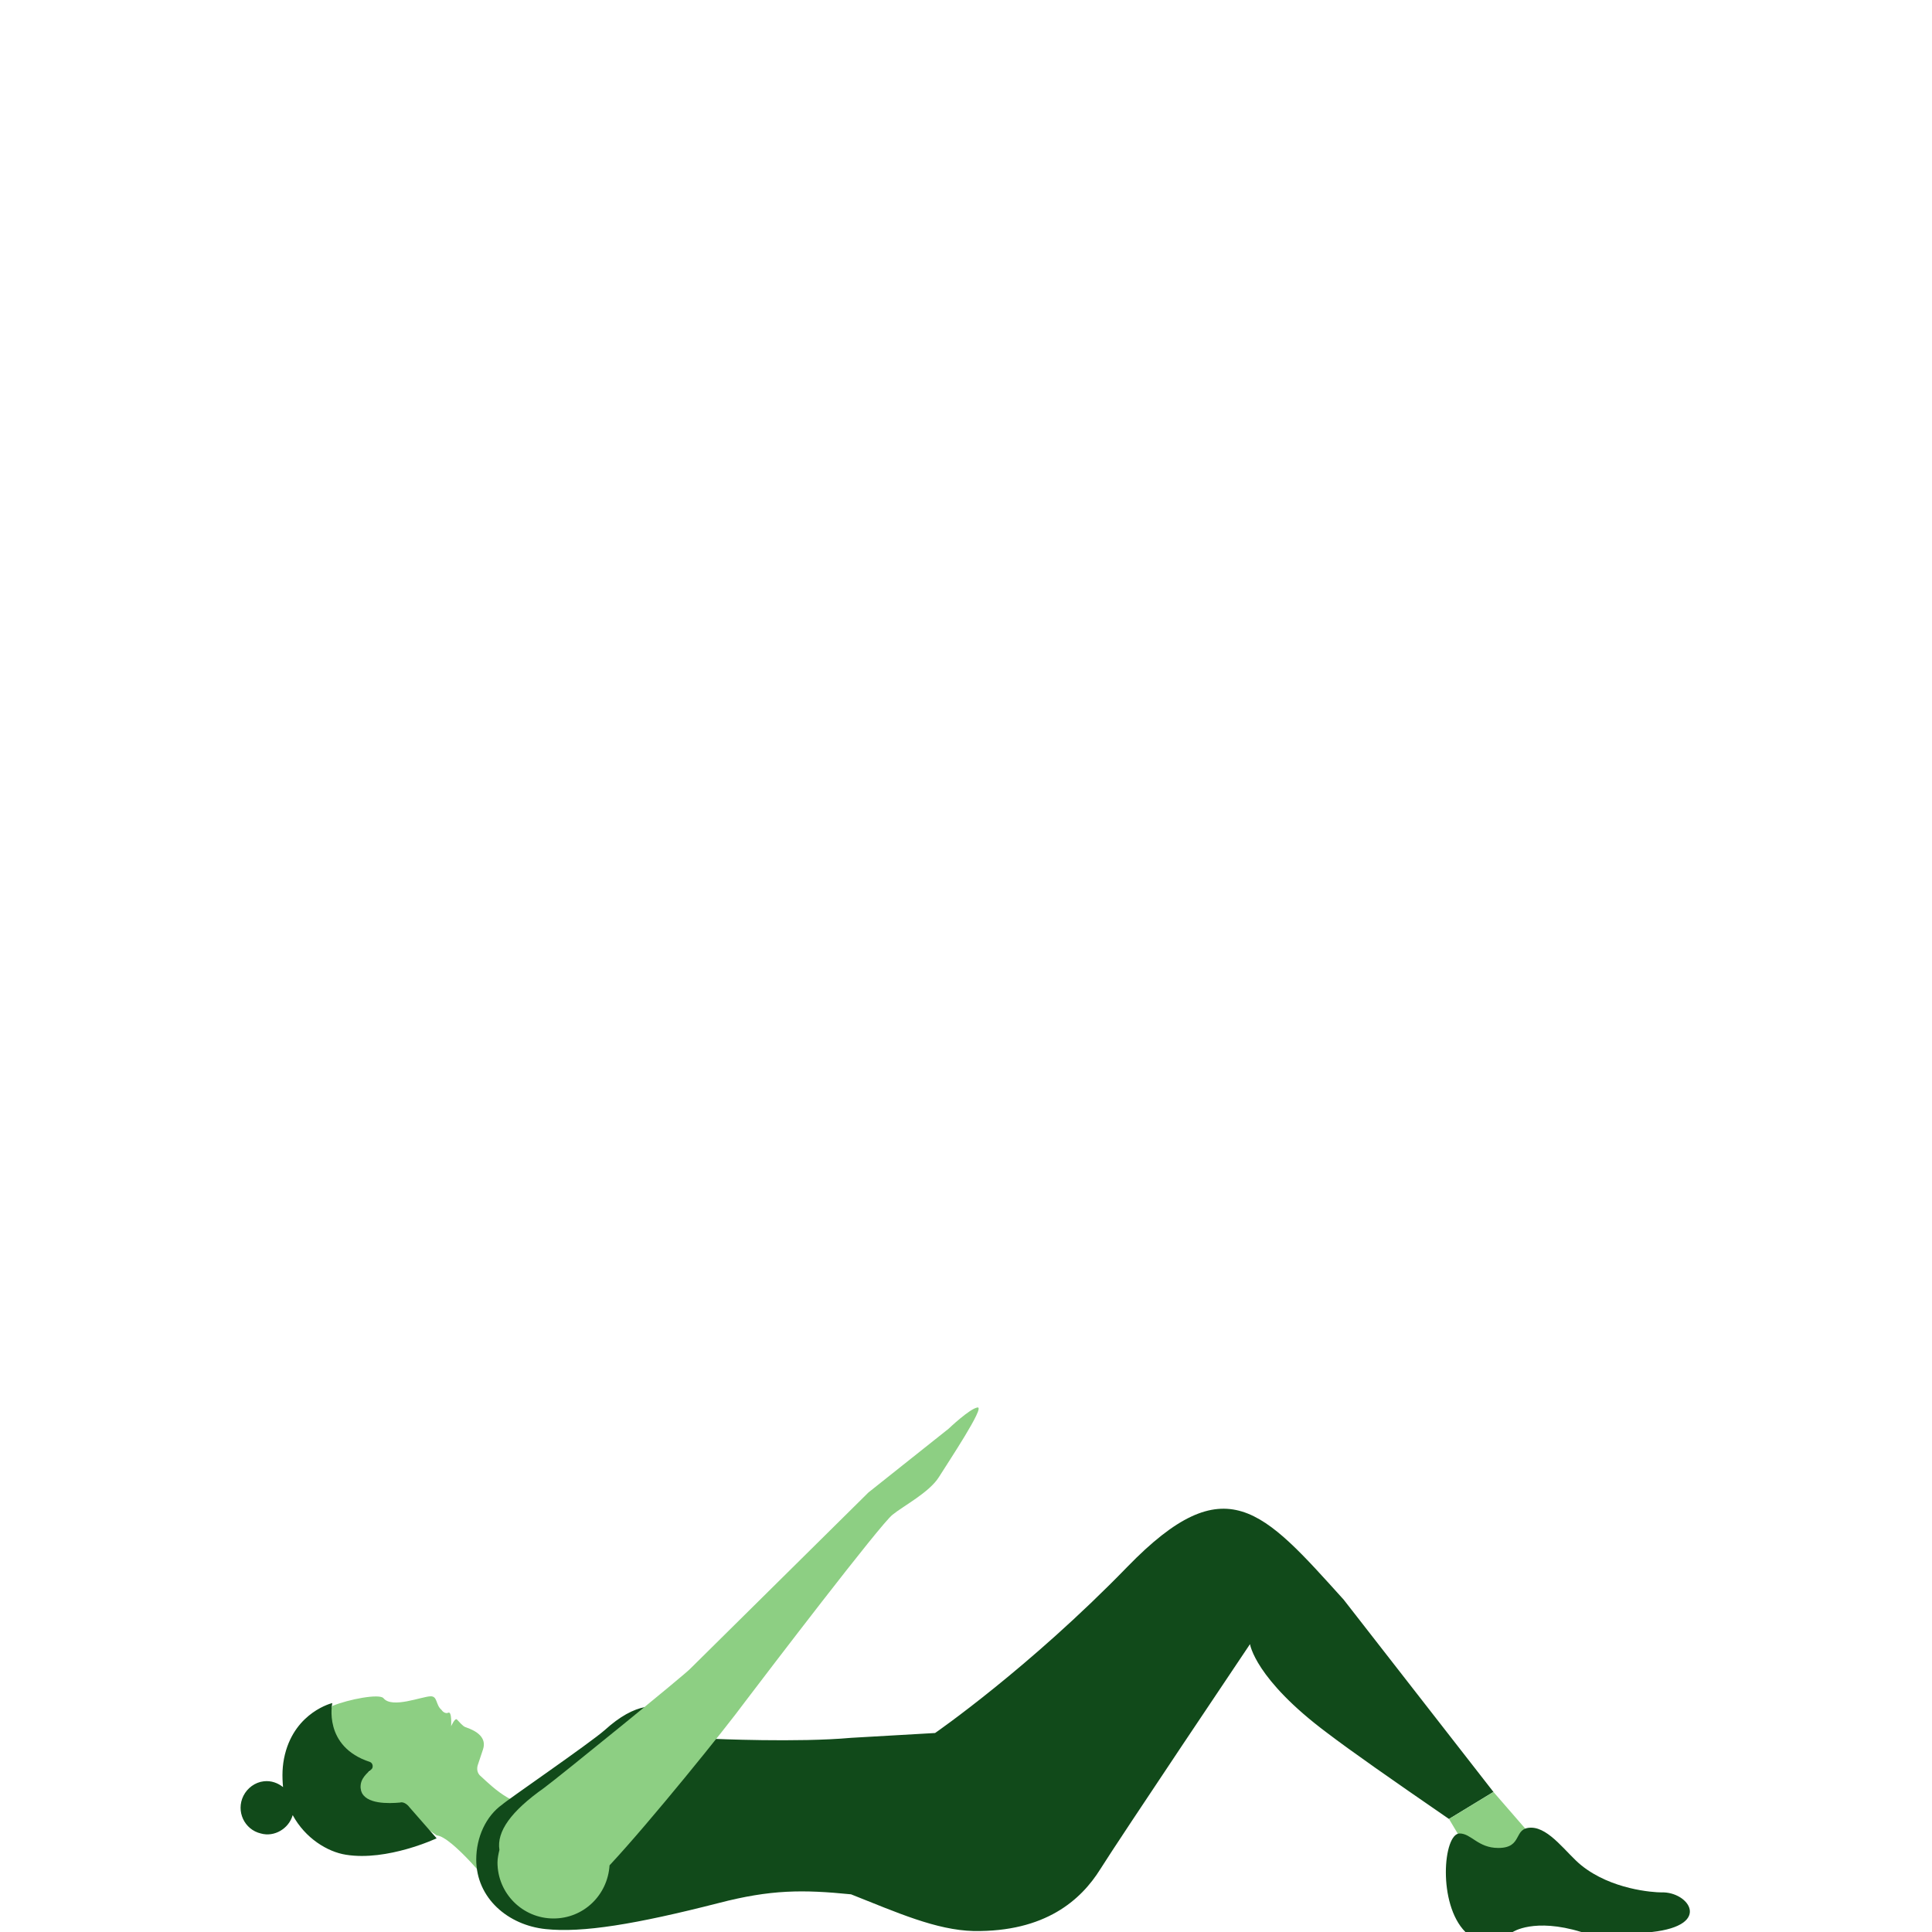
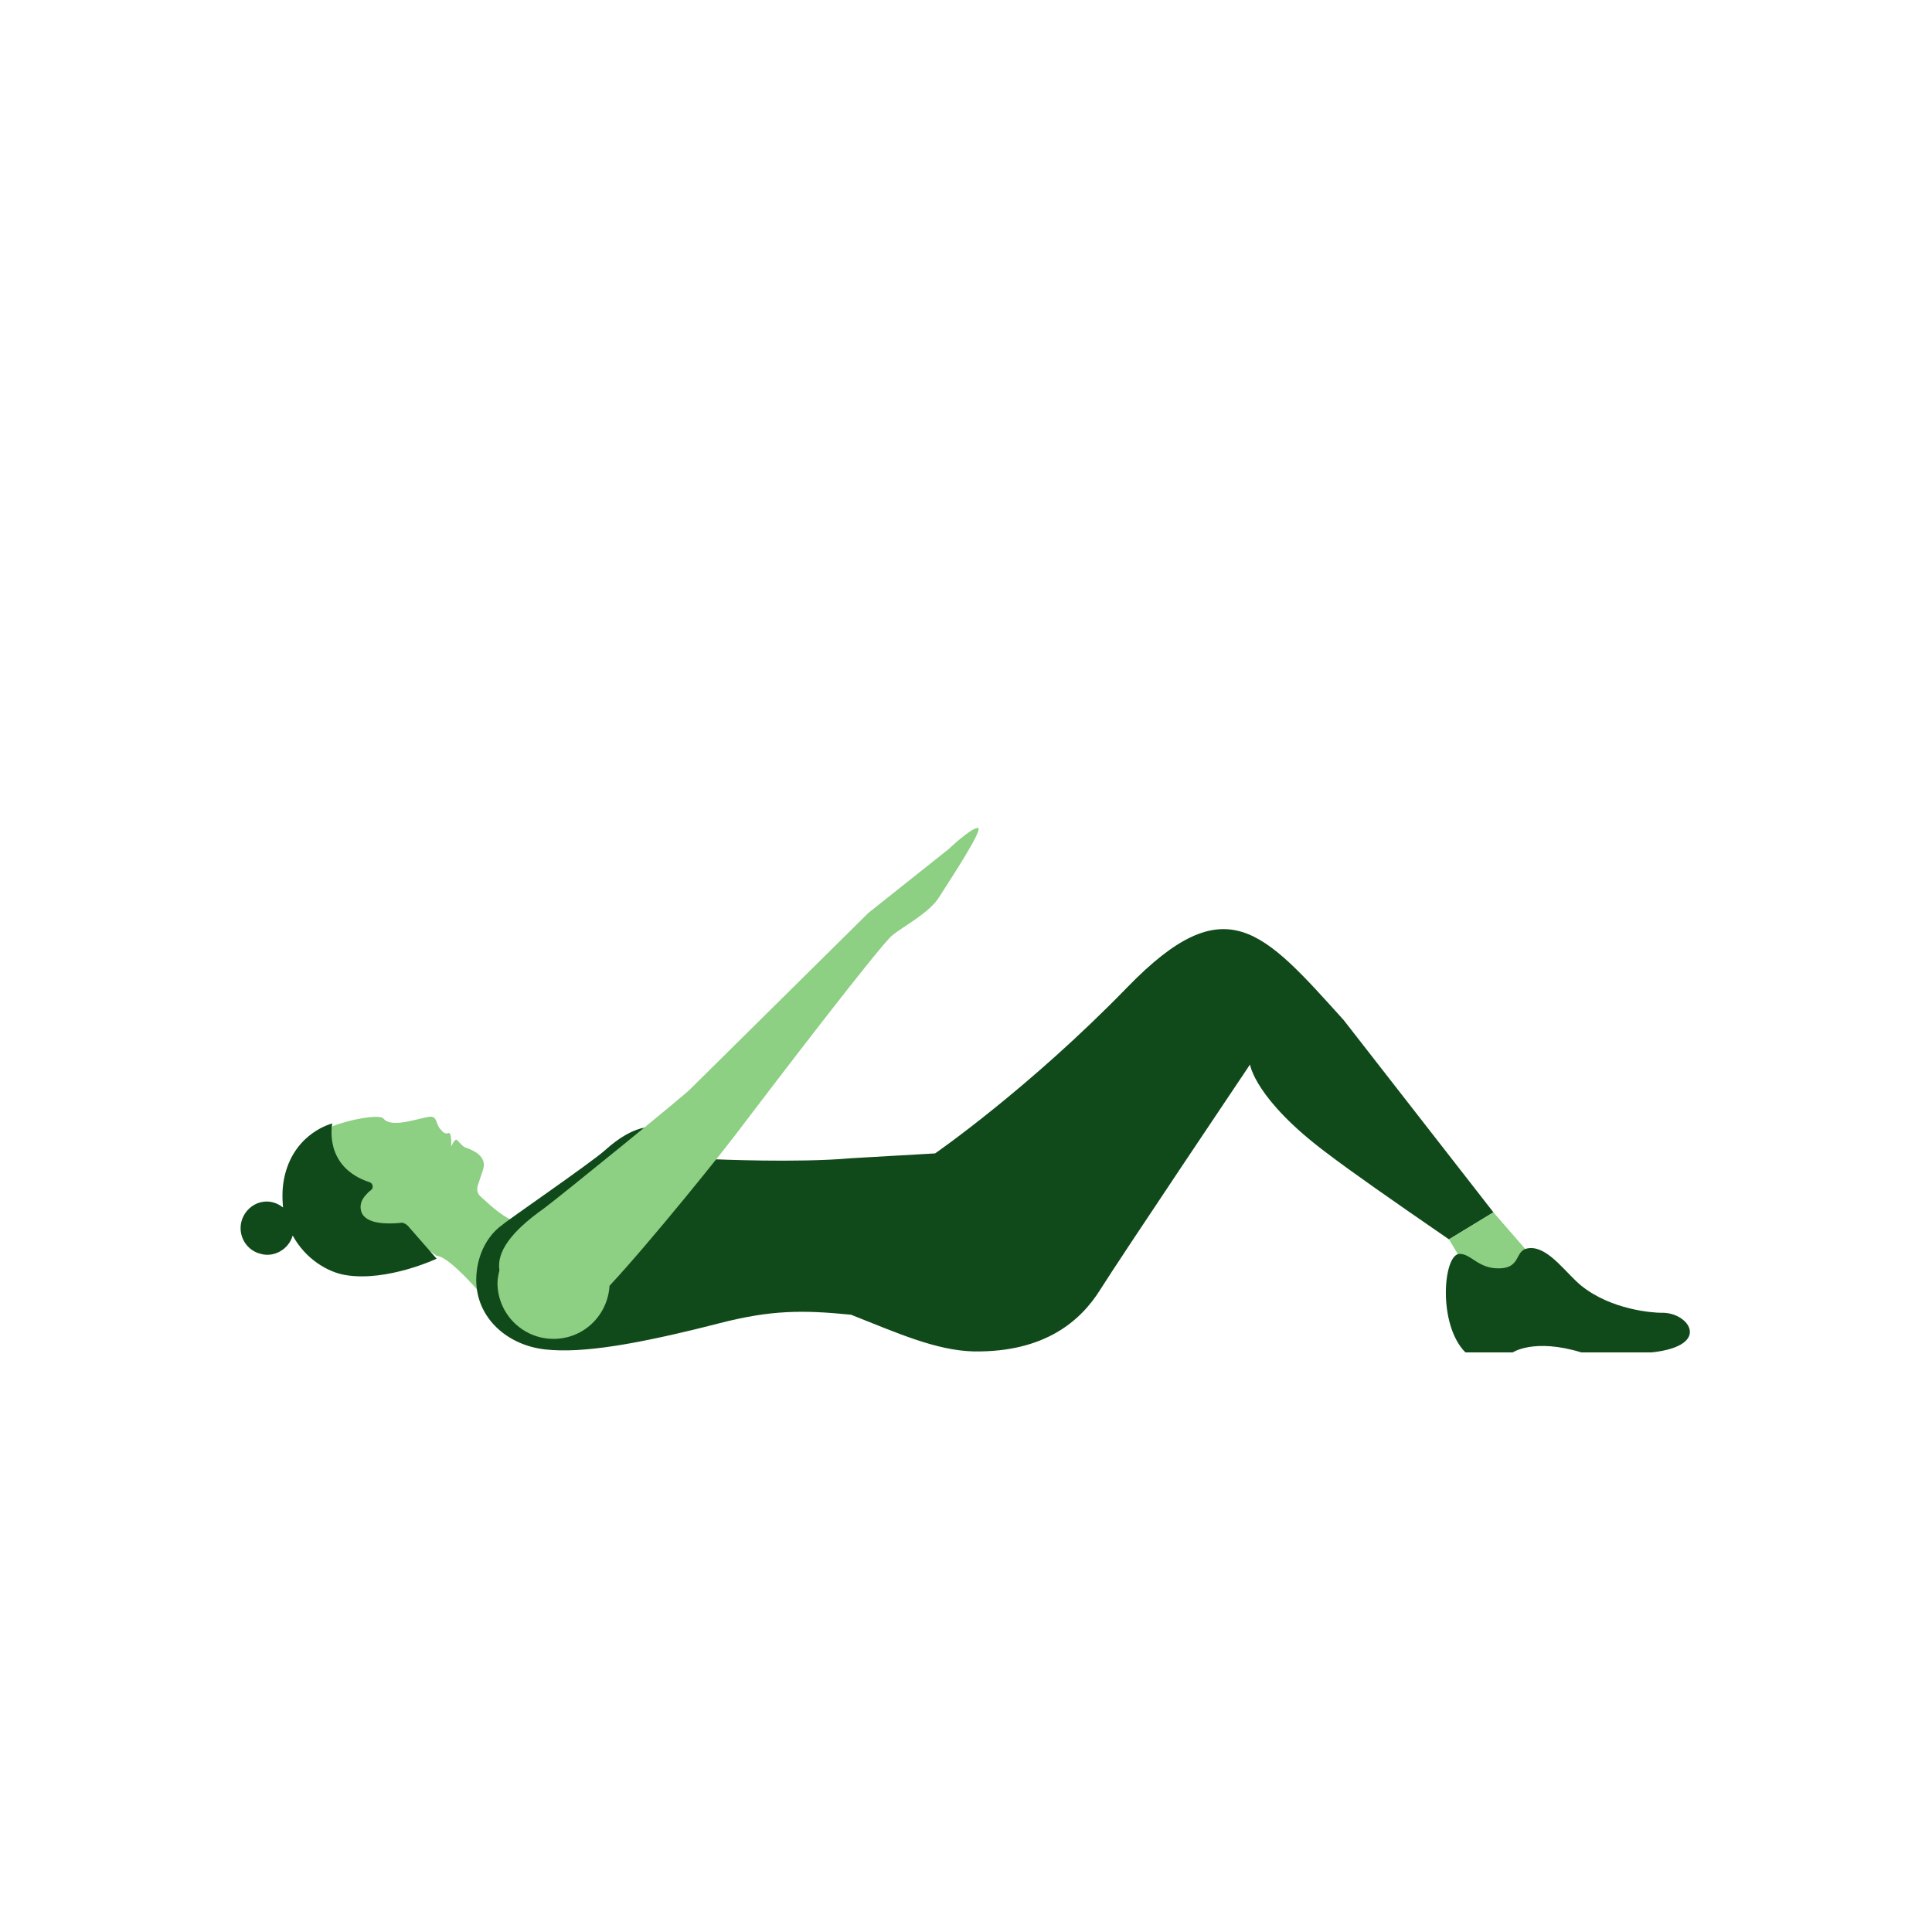
- <svg xmlns="http://www.w3.org/2000/svg" width="200" height="200" viewBox="0 0 200 200" preserveAspectRatio="xMidYMax meet">
+ <svg xmlns="http://www.w3.org/2000/svg" width="200" height="200" viewBox="0 60 200 200" preserveAspectRatio="xMidYMax meet">
  <path fill="#8DCF83" d="M44.6 175.6c-.9 0-4 1.3-4.9.2-.4-.5-3.6.1-5.3.8 0 0-2.4 5.6 3.9 6.8 0 0-1.5.2-.9 2 .5 1.8 4.4 2.2 4.4 2.2l3.4 2.4c1.6.1 5.9 5.5 5.9 5.5l5.5-8.6c-3.1.6-5.5-1.8-6.8-3-.4-.3-.5-.8-.3-1.3l.5-1.5c.4-1.2-.6-1.9-1.8-2.3-.3-.1-.6-.5-.9-.8-.2-.2-.6.7-.6.7s.1-1.6-.3-1.4c-.2.1-.5 0-.7-.3-.6-.5-.4-1.4-1.1-1.4" />
  <path fill="#114A1A" d="M41.4 186.6c-1.1.1-3.6.2-4-1.2-.3-1 .4-1.7 1-2.2.3-.2.2-.7-.1-.8-4.9-1.6-3.9-6.1-3.9-6.1s-3.8.9-4.9 5.3c-.3 1.2-.3 2.3-.2 3.4-.5-.4-1.2-.7-2-.6-.9.1-1.7.7-2.1 1.5-.8 1.6.1 3.5 1.8 3.9 1.4.4 2.9-.5 3.3-1.9 1.3 2.4 3.6 3.8 5.5 4.1 4.3.7 9.4-1.7 9.4-1.7l-2.8-3.2c-.3-.4-.7-.6-1-.5zM139.1 165.6c-8.4-9.3-12.2-13.9-22.4-3.4s-19.9 17.2-19.9 17.2l-8.7.5c-5.5.5-14.3.1-14.3.1s-1.4-2.1-3.6-2.9c-2.2-.8-4.4-.9-7.6 2-1.6 1.4-10.2 7.3-10.6 7.7-1.7 1.2-2.7 3.4-2.7 5.7 0 4 3.3 6.8 7.2 7.2 3.8.4 9.3-.5 17.9-2.7 5.4-1.4 8.7-1.4 13.7-.9 4.8 1.9 8.8 3.7 12.7 3.8 7.4.1 11.1-3.2 13.1-6.4s15.5-23.3 15.5-23.3.5 3.6 8 9.2c2.5 1.9 6.5 4.7 12.6 8.9l4.6-2.8-15.5-19.9z" />
  <path fill="#8DCF83" d="M101.2 145.7c-.8.1-3 2.2-3 2.2l-8.3 6.6-18.4 18.2c-.4.5-13.7 11.3-15.2 12.4-3.4 2.4-4.9 4.5-4.6 6.4-.1.4-.2.9-.2 1.3 0 3.2 2.6 5.8 5.8 5.8 3.1 0 5.6-2.4 5.8-5.5 4.2-4.5 12.1-14.3 14-16.9 2.2-2.9 14.1-18.5 15.3-19.4 1.1-.9 3.8-2.3 4.8-3.9s4.8-7.3 4-7.2zm53.4 39.8l4.6 5.3-5.8 3.2-3.4-5.7 4.6-2.8z" />
  <path fill="#114A1A" d="M171 200c6.3-.7 3.8-4.2 1-4.1-.9 0-5.2-.3-8.3-2.8-1.5-1.2-3.3-3.9-5.2-3.9-1.9 0-.8 2.1-3.4 2.1-2.1 0-2.8-1.5-4-1.5-1.7 0-2.3 7.3.6 10.2h4.9s2.2-1.5 7.1 0h7.3z" />
</svg>
